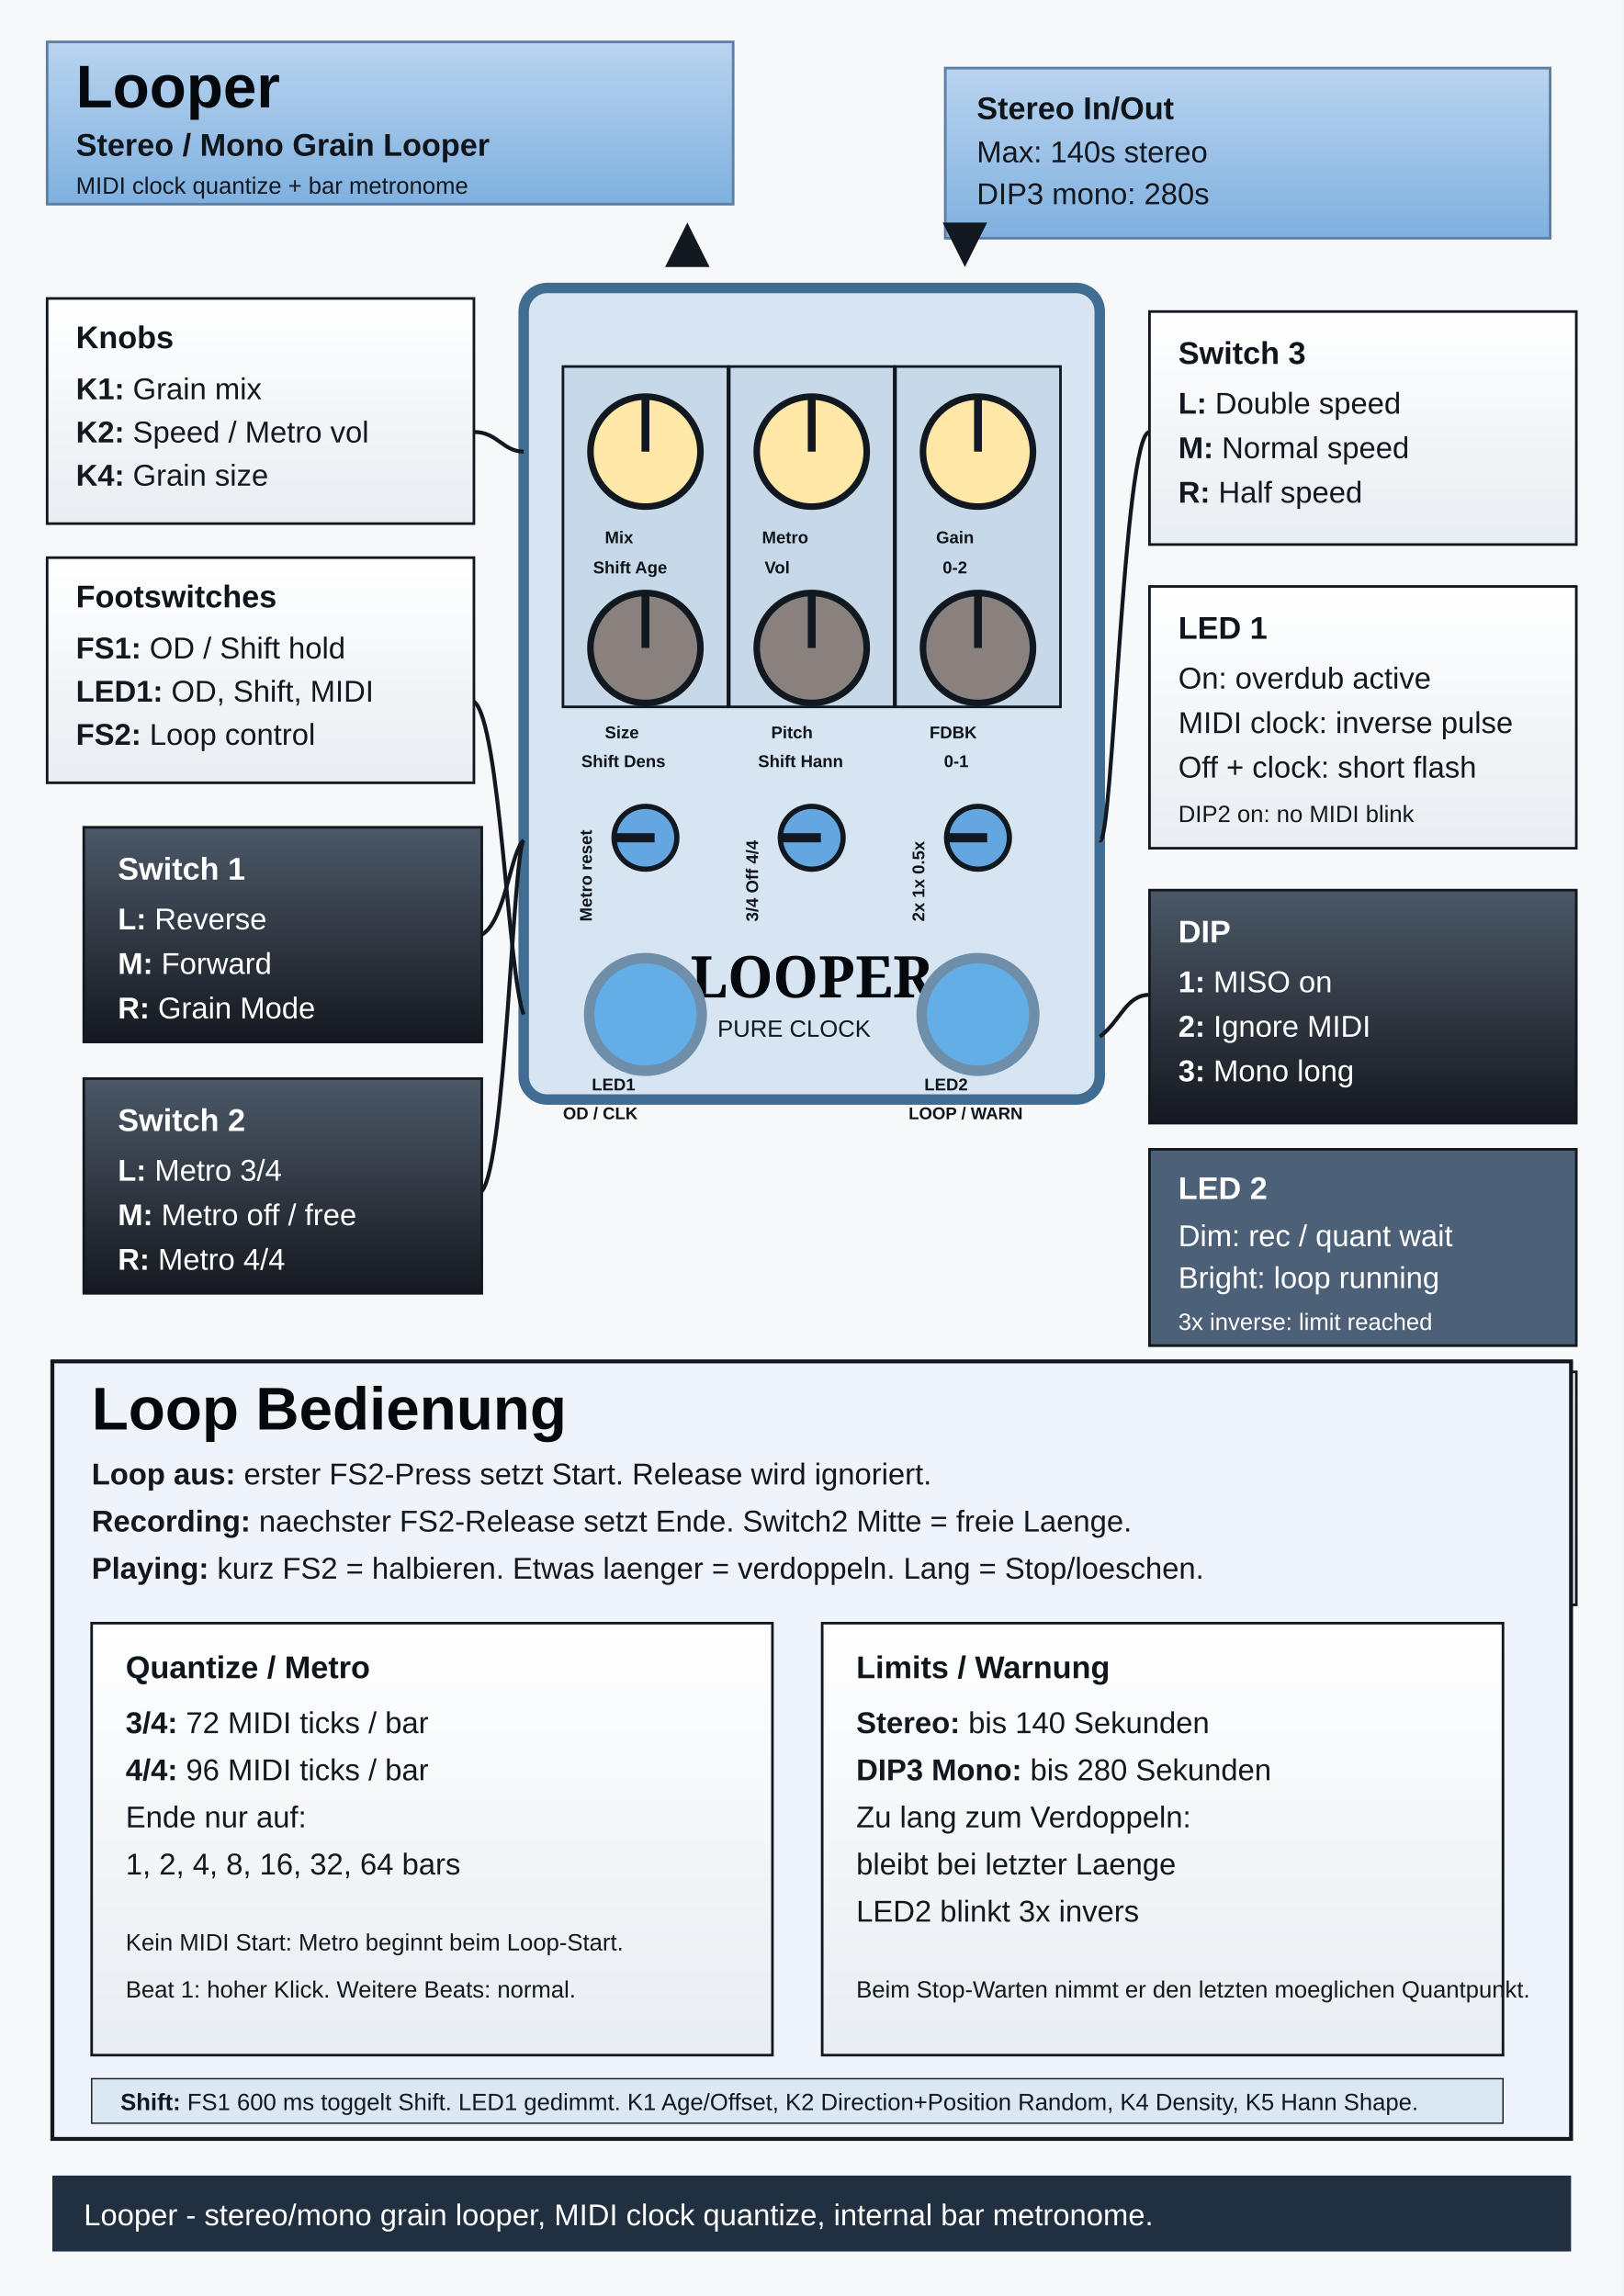
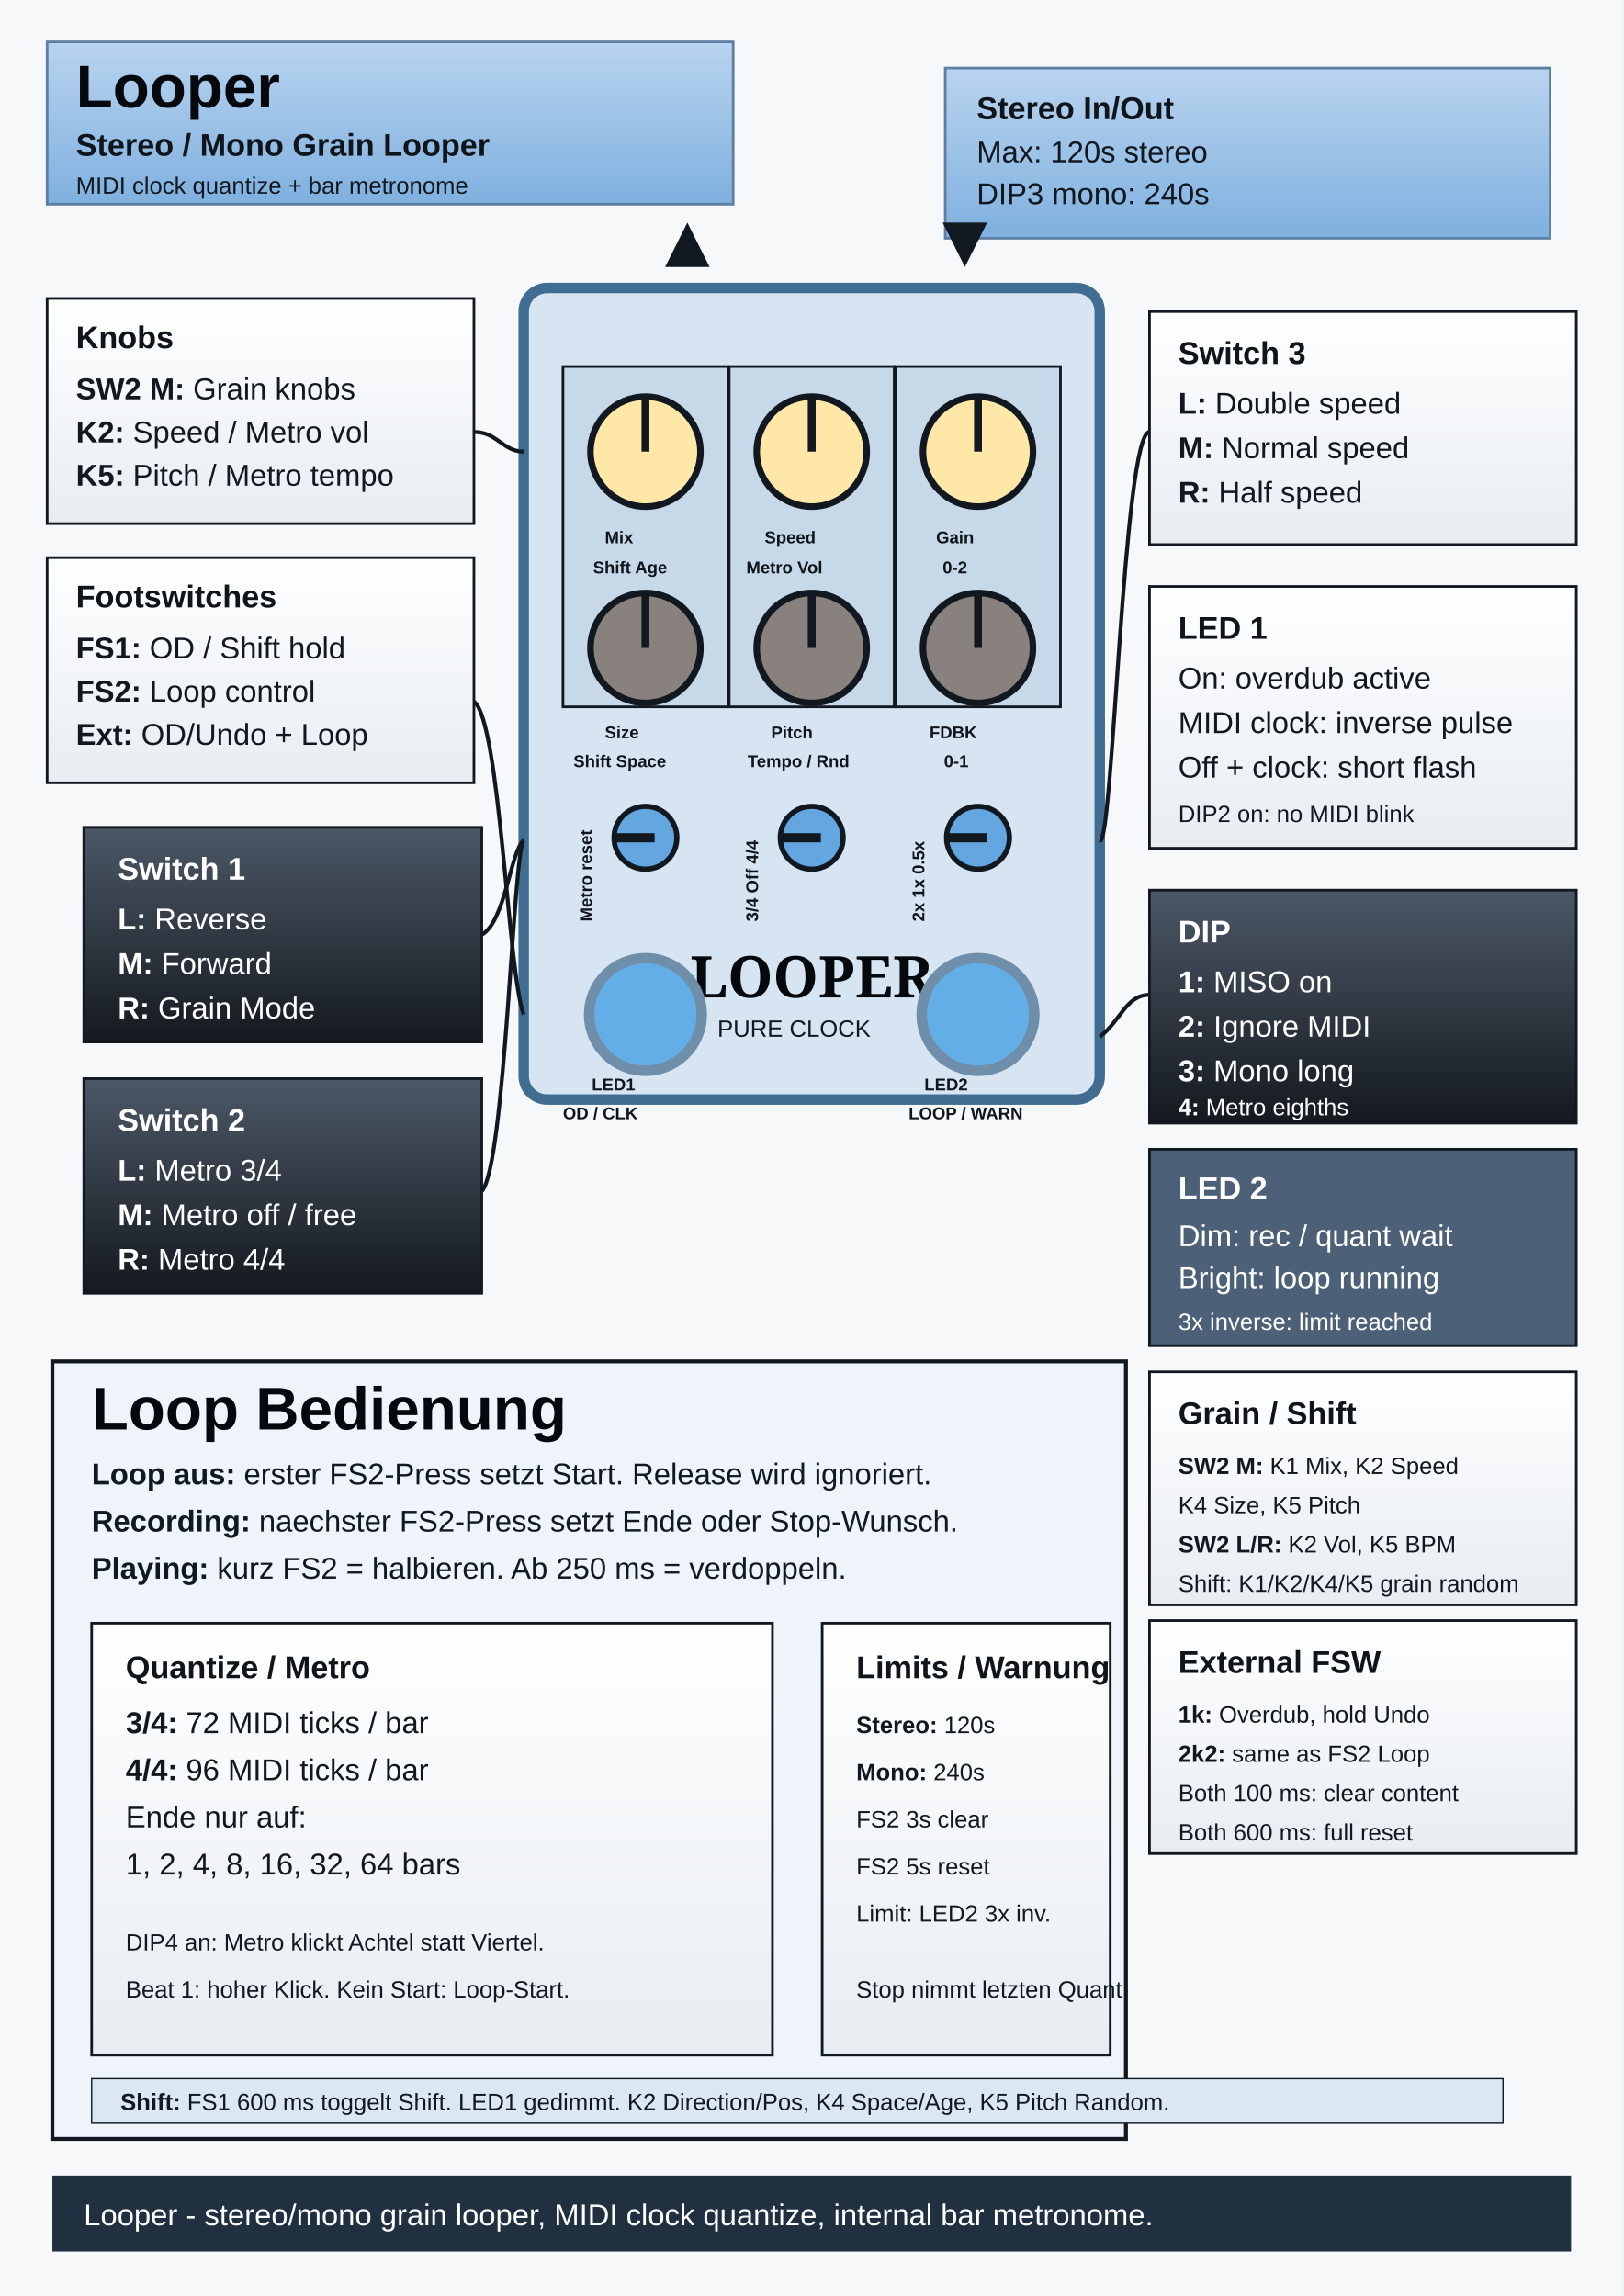
<svg xmlns="http://www.w3.org/2000/svg" width="1240" height="1754" viewBox="0 0 1240 1754">
  <defs>
    <linearGradient id="header" x1="0" y1="0" x2="0" y2="1">
      <stop offset="0" stop-color="#b9d4ef" />
      <stop offset="1" stop-color="#7fb0df" />
    </linearGradient>
    <linearGradient id="panel" x1="0" y1="0" x2="0" y2="1">
      <stop offset="0" stop-color="#ffffff" />
      <stop offset="1" stop-color="#e8edf2" />
    </linearGradient>
    <linearGradient id="dark" x1="0" y1="0" x2="0" y2="1">
      <stop offset="0" stop-color="#4c5867" />
      <stop offset="1" stop-color="#15191f" />
    </linearGradient>
    <style>
      .title{font:700 46px Arial,Helvetica,sans-serif;fill:#05080c}
      .subtitle{font:700 24px Arial,Helvetica,sans-serif;fill:#10151b}
      .body{font:400 23px Arial,Helvetica,sans-serif;fill:#111820}
      .small{font:400 18px Arial,Helvetica,sans-serif;fill:#111820}
      .tiny{font:700 13px Arial,Helvetica,sans-serif;fill:#10151b}
      .white{fill:#fff}
      .bold{font-weight:700}
      .panel{fill:url(#panel);stroke:#111820;stroke-width:2}
      .darkpanel{fill:url(#dark);stroke:#111820;stroke-width:2}
      .pedal{fill:#d7e5f3;stroke:#406d91;stroke-width:8}
      .knob{fill:#ffe8a7;stroke:#111820;stroke-width:5}
      .knob2{fill:#89817e;stroke:#111820;stroke-width:5}
      .switch{fill:#64a6df;stroke:#111820;stroke-width:4}
      .led{fill:#63aee7;stroke:#6f8ea9;stroke-width:8}
      .line{stroke:#111820;stroke-width:3;fill:none}
    </style>
  </defs>
  <rect width="1240" height="1754" fill="#f7f8fa" />
  <rect x="36" y="32" width="524" height="124" fill="url(#header)" stroke="#5d7fa4" stroke-width="2" />
  <text x="58" y="82" class="title">Looper</text>
  <text x="58" y="119" class="subtitle">Stereo / Mono Grain Looper</text>
  <text x="58" y="148" class="small">MIDI clock quantize + bar metronome</text>
  <rect x="722" y="52" width="462" height="130" fill="url(#header)" stroke="#5d7fa4" stroke-width="2" />
  <text x="746" y="91" class="subtitle">Stereo In/Out</text>
-   <text x="746" y="124" class="body">Max: 140s stereo</text>
-   <text x="746" y="156" class="body">DIP3 mono: 280s</text>
+   <text x="746" y="124" class="body">Max: 120s stereo</text>
+   <text x="746" y="156" class="body">DIP3 mono: 240s</text>
  <rect x="400" y="220" width="440" height="620" rx="18" class="pedal" />
  <polygon points="508,204 525,170 542,204" fill="#111820" />
  <polygon points="720,170 737,204 754,170" fill="#111820" />
  <rect x="430" y="280" width="126" height="260" fill="#c7d9e9" stroke="#111820" stroke-width="2" />
  <rect x="557" y="280" width="126" height="260" fill="#c7d9e9" stroke="#111820" stroke-width="2" />
  <rect x="684" y="280" width="126" height="260" fill="#c7d9e9" stroke="#111820" stroke-width="2" />
  <circle cx="493" cy="345" r="42" class="knob" />
  <line x1="493" y1="345" x2="493" y2="304" stroke="#111820" stroke-width="6" />
  <text x="462" y="415" class="tiny">Mix</text>
  <text x="453" y="438" class="tiny">Shift Age</text>
  <circle cx="620" cy="345" r="42" class="knob" />
  <line x1="620" y1="345" x2="620" y2="304" stroke="#111820" stroke-width="6" />
-   <text x="582" y="415" class="tiny">Metro</text>
-   <text x="584" y="438" class="tiny">Vol</text>
+   <text x="584" y="415" class="tiny">Speed</text>
+   <text x="570" y="438" class="tiny">Metro Vol</text>
  <circle cx="747" cy="345" r="42" class="knob" />
  <line x1="747" y1="345" x2="747" y2="304" stroke="#111820" stroke-width="6" />
  <text x="715" y="415" class="tiny">Gain</text>
  <text x="720" y="438" class="tiny">0-2</text>
  <circle cx="493" cy="495" r="42" class="knob2" />
  <line x1="493" y1="495" x2="493" y2="454" stroke="#111820" stroke-width="6" />
  <text x="462" y="564" class="tiny">Size</text>
-   <text x="444" y="586" class="tiny">Shift Dens</text>
+   <text x="438" y="586" class="tiny">Shift Space</text>
  <circle cx="620" cy="495" r="42" class="knob2" />
  <line x1="620" y1="495" x2="620" y2="454" stroke="#111820" stroke-width="6" />
  <text x="589" y="564" class="tiny">Pitch</text>
-   <text x="579" y="586" class="tiny">Shift Hann</text>
+   <text x="571" y="586" class="tiny">Tempo / Rnd</text>
  <circle cx="747" cy="495" r="42" class="knob2" />
  <line x1="747" y1="495" x2="747" y2="454" stroke="#111820" stroke-width="6" />
  <text x="710" y="564" class="tiny">FDBK</text>
  <text x="721" y="586" class="tiny">0-1</text>
  <circle cx="493" cy="640" r="24" class="switch" />
  <path d="M468 640 h32" stroke="#111820" stroke-width="7" />
  <text x="452" y="704" class="tiny" transform="rotate(-90 452 704)">Metro reset</text>
  <circle cx="620" cy="640" r="24" class="switch" />
  <path d="M595 640 h32" stroke="#111820" stroke-width="7" />
  <text x="579" y="704" class="tiny" transform="rotate(-90 579 704)">3/4 Off 4/4</text>
  <circle cx="747" cy="640" r="24" class="switch" />
  <path d="M722 640 h32" stroke="#111820" stroke-width="7" />
  <text x="706" y="704" class="tiny" transform="rotate(-90 706 704)">2x 1x 0.5x</text>
  <text x="527" y="762" font-family="Georgia,serif" font-size="44" font-weight="700" fill="#05080c">LOOPER</text>
  <text x="548" y="792" class="small">PURE CLOCK</text>
  <circle cx="493" cy="775" r="43" class="led" />
  <circle cx="747" cy="775" r="43" class="led" />
  <text x="452" y="833" class="tiny">LED1</text>
  <text x="430" y="855" class="tiny">OD / CLK</text>
  <text x="706" y="833" class="tiny">LED2</text>
  <text x="694" y="855" class="tiny">LOOP / WARN</text>
  <rect x="36" y="228" width="326" height="172" class="panel" />
  <text x="58" y="266" class="subtitle">Knobs</text>
  <text x="58" y="305" class="body">
-     <tspan class="bold">K1:</tspan> Grain mix</text>
+     <tspan class="bold">SW2 M:</tspan> Grain knobs</text>
  <text x="58" y="338" class="body">
    <tspan class="bold">K2:</tspan> Speed / Metro vol</text>
  <text x="58" y="371" class="body">
-     <tspan class="bold">K4:</tspan> Grain size</text>
+     <tspan class="bold">K5:</tspan> Pitch / Metro tempo</text>
  <path d="M362 330 C380 330 384 345 400 345" class="line" />
  <rect x="36" y="426" width="326" height="172" class="panel" />
  <text x="58" y="464" class="subtitle">Footswitches</text>
  <text x="58" y="503" class="body">
    <tspan class="bold">FS1:</tspan> OD / Shift hold</text>
  <text x="58" y="536" class="body">
-     <tspan class="bold">LED1:</tspan> OD, Shift, MIDI</text>
+     <tspan class="bold">FS2:</tspan> Loop control</text>
  <text x="58" y="569" class="body">
-     <tspan class="bold">FS2:</tspan> Loop control</text>
+     <tspan class="bold">Ext:</tspan> OD/Undo + Loop</text>
  <path d="M362 536 C382 550 388 745 400 775" class="line" />
  <rect x="64" y="632" width="304" height="164" class="darkpanel" />
  <text x="90" y="672" class="subtitle white">Switch 1</text>
  <text x="90" y="710" class="body white">
    <tspan class="bold">L:</tspan> Reverse</text>
  <text x="90" y="744" class="body white">
    <tspan class="bold">M:</tspan> Forward</text>
  <text x="90" y="778" class="body white">
    <tspan class="bold">R:</tspan> Grain Mode</text>
  <path d="M368 714 C386 704 390 650 400 642" class="line" />
  <rect x="64" y="824" width="304" height="164" class="darkpanel" />
  <text x="90" y="864" class="subtitle white">Switch 2</text>
  <text x="90" y="902" class="body white">
    <tspan class="bold">L:</tspan> Metro 3/4</text>
  <text x="90" y="936" class="body white">
    <tspan class="bold">M:</tspan> Metro off / free</text>
  <text x="90" y="970" class="body white">
    <tspan class="bold">R:</tspan> Metro 4/4</text>
  <path d="M368 910 C386 890 392 650 400 642" class="line" />
  <rect x="878" y="238" width="326" height="178" class="panel" />
  <text x="900" y="278" class="subtitle">Switch 3</text>
  <text x="900" y="316" class="body">
    <tspan class="bold">L:</tspan> Double speed</text>
  <text x="900" y="350" class="body">
    <tspan class="bold">M:</tspan> Normal speed</text>
  <text x="900" y="384" class="body">
    <tspan class="bold">R:</tspan> Half speed</text>
  <path d="M878 330 C858 330 850 650 840 642" class="line" />
  <rect x="878" y="448" width="326" height="200" class="panel" />
  <text x="900" y="488" class="subtitle">LED 1</text>
  <text x="900" y="526" class="body">On: overdub active</text>
  <text x="900" y="560" class="body">MIDI clock: inverse pulse</text>
  <text x="900" y="594" class="body">Off + clock: short flash</text>
  <text x="900" y="628" class="small">DIP2 on: no MIDI blink</text>
  <rect x="878" y="1048" width="326" height="178" class="panel" />
  <text x="900" y="1088" class="subtitle">Grain / Shift</text>
  <text x="900" y="1126" class="small">
-     <tspan class="bold">K3:</tspan> Loop gain 0-2</text>
-   <text x="900" y="1156" class="small">
-     <tspan class="bold">K5:</tspan> Pitch +/-12</text>
+     <tspan class="bold">SW2 M:</tspan> K1 Mix, K2 Speed</text>
+   <text x="900" y="1156" class="small">K4 Size, K5 Pitch</text>
  <text x="900" y="1186" class="small">
-     <tspan class="bold">K6:</tspan> Feedback 0-1</text>
-   <text x="900" y="1216" class="small">Soft takeover: LED2 blink</text>
+     <tspan class="bold">SW2 L/R:</tspan> K2 Vol, K5 BPM</text>
+   <text x="900" y="1216" class="small">Shift: K1/K2/K4/K5 grain random</text>
  <rect x="878" y="680" width="326" height="178" class="darkpanel" />
  <text x="900" y="720" class="subtitle white">DIP</text>
  <text x="900" y="758" class="body white">
    <tspan class="bold">1:</tspan> MISO on</text>
  <text x="900" y="792" class="body white">
    <tspan class="bold">2:</tspan> Ignore MIDI</text>
  <text x="900" y="826" class="body white">
    <tspan class="bold">3:</tspan> Mono long</text>
+   <text x="900" y="852" class="small white">
+     <tspan class="bold">4:</tspan> Metro eighths</text>
  <path d="M878 760 C860 760 856 780 840 792" class="line" />
  <rect x="878" y="878" width="326" height="150" fill="#4c6178" stroke="#111820" stroke-width="2" />
  <text x="900" y="916" class="subtitle white">LED 2</text>
  <text x="900" y="952" class="body white">Dim: rec / quant wait</text>
  <text x="900" y="984" class="body white">Bright: loop running</text>
  <text x="900" y="1016" class="small white">3x inverse: limit reached</text>
-   <rect x="40" y="1040" width="1160" height="594" fill="#eef4f9" stroke="#111820" stroke-width="3" />
+   <rect x="878" y="1238" width="326" height="178" class="panel" />
+   <text x="900" y="1278" class="subtitle">External FSW</text>
+   <text x="900" y="1316" class="small">
+     <tspan class="bold">1k:</tspan> Overdub, hold Undo</text>
+   <text x="900" y="1346" class="small">
+     <tspan class="bold">2k2:</tspan> same as FS2 Loop</text>
+   <text x="900" y="1376" class="small">Both 100 ms: clear content</text>
+   <text x="900" y="1406" class="small">Both 600 ms: full reset</text>
+   <rect x="40" y="1040" width="820" height="594" fill="#eef4f9" stroke="#111820" stroke-width="3" />
  <text x="70" y="1092" class="title">Loop Bedienung</text>
  <text x="70" y="1134" class="body">
    <tspan class="bold">Loop aus:</tspan> erster FS2-Press setzt Start. Release wird ignoriert.</text>
  <text x="70" y="1170" class="body">
-     <tspan class="bold">Recording:</tspan> naechster FS2-Release setzt Ende. Switch2 Mitte = freie Laenge.</text>
+     <tspan class="bold">Recording:</tspan> naechster FS2-Press setzt Ende oder Stop-Wunsch.</text>
  <text x="70" y="1206" class="body">
-     <tspan class="bold">Playing:</tspan> kurz FS2 = halbieren. Etwas laenger = verdoppeln. Lang = Stop/loeschen.</text>
+     <tspan class="bold">Playing:</tspan> kurz FS2 = halbieren. Ab 250 ms = verdoppeln.</text>
  <rect x="70" y="1240" width="520" height="330" class="panel" />
  <text x="96" y="1282" class="subtitle">Quantize / Metro</text>
  <text x="96" y="1324" class="body">
    <tspan class="bold">3/4:</tspan> 72 MIDI ticks / bar</text>
  <text x="96" y="1360" class="body">
    <tspan class="bold">4/4:</tspan> 96 MIDI ticks / bar</text>
  <text x="96" y="1396" class="body">Ende nur auf:</text>
  <text x="96" y="1432" class="body">1, 2, 4, 8, 16, 32, 64 bars</text>
-   <text x="96" y="1490" class="small">Kein MIDI Start: Metro beginnt beim Loop-Start.</text>
-   <text x="96" y="1526" class="small">Beat 1: hoher Klick. Weitere Beats: normal.</text>
-   <rect x="628" y="1240" width="520" height="330" class="panel" />
+   <text x="96" y="1490" class="small">DIP4 an: Metro klickt Achtel statt Viertel.</text>
+   <text x="96" y="1526" class="small">Beat 1: hoher Klick. Kein Start: Loop-Start.</text>
+   <rect x="628" y="1240" width="220" height="330" class="panel" />
  <text x="654" y="1282" class="subtitle">Limits / Warnung</text>
-   <text x="654" y="1324" class="body">
-     <tspan class="bold">Stereo:</tspan> bis 140 Sekunden</text>
-   <text x="654" y="1360" class="body">
-     <tspan class="bold">DIP3 Mono:</tspan> bis 280 Sekunden</text>
-   <text x="654" y="1396" class="body">Zu lang zum Verdoppeln:</text>
-   <text x="654" y="1432" class="body">bleibt bei letzter Laenge</text>
-   <text x="654" y="1468" class="body">LED2 blinkt 3x invers</text>
-   <text x="654" y="1526" class="small">Beim Stop-Warten nimmt er den letzten moeglichen Quantpunkt.</text>
+   <text x="654" y="1324" class="small">
+     <tspan class="bold">Stereo:</tspan> 120s</text>
+   <text x="654" y="1360" class="small">
+     <tspan class="bold">Mono:</tspan> 240s</text>
+   <text x="654" y="1396" class="small">FS2 3s clear</text>
+   <text x="654" y="1432" class="small">FS2 5s reset</text>
+   <text x="654" y="1468" class="small">Limit: LED2 3x inv.</text>
+   <text x="654" y="1526" class="small">Stop nimmt letzten Quant.</text>
  <rect x="70" y="1588" width="1078" height="34" fill="#dbe8f4" stroke="#111820" stroke-width="1" />
  <text x="92" y="1612" class="small">
-     <tspan class="bold">Shift:</tspan> FS1 600 ms toggelt Shift. LED1 gedimmt. K1 Age/Offset, K2 Direction+Position Random, K4 Density, K5 Hann Shape.</text>
+     <tspan class="bold">Shift:</tspan> FS1 600 ms toggelt Shift. LED1 gedimmt. K2 Direction/Pos, K4 Space/Age, K5 Pitch Random.</text>
  <rect x="40" y="1662" width="1160" height="58" fill="#203040" />
  <text x="64" y="1700" class="body white">Looper - stereo/mono grain looper, MIDI clock quantize, internal bar metronome.</text>
</svg>
